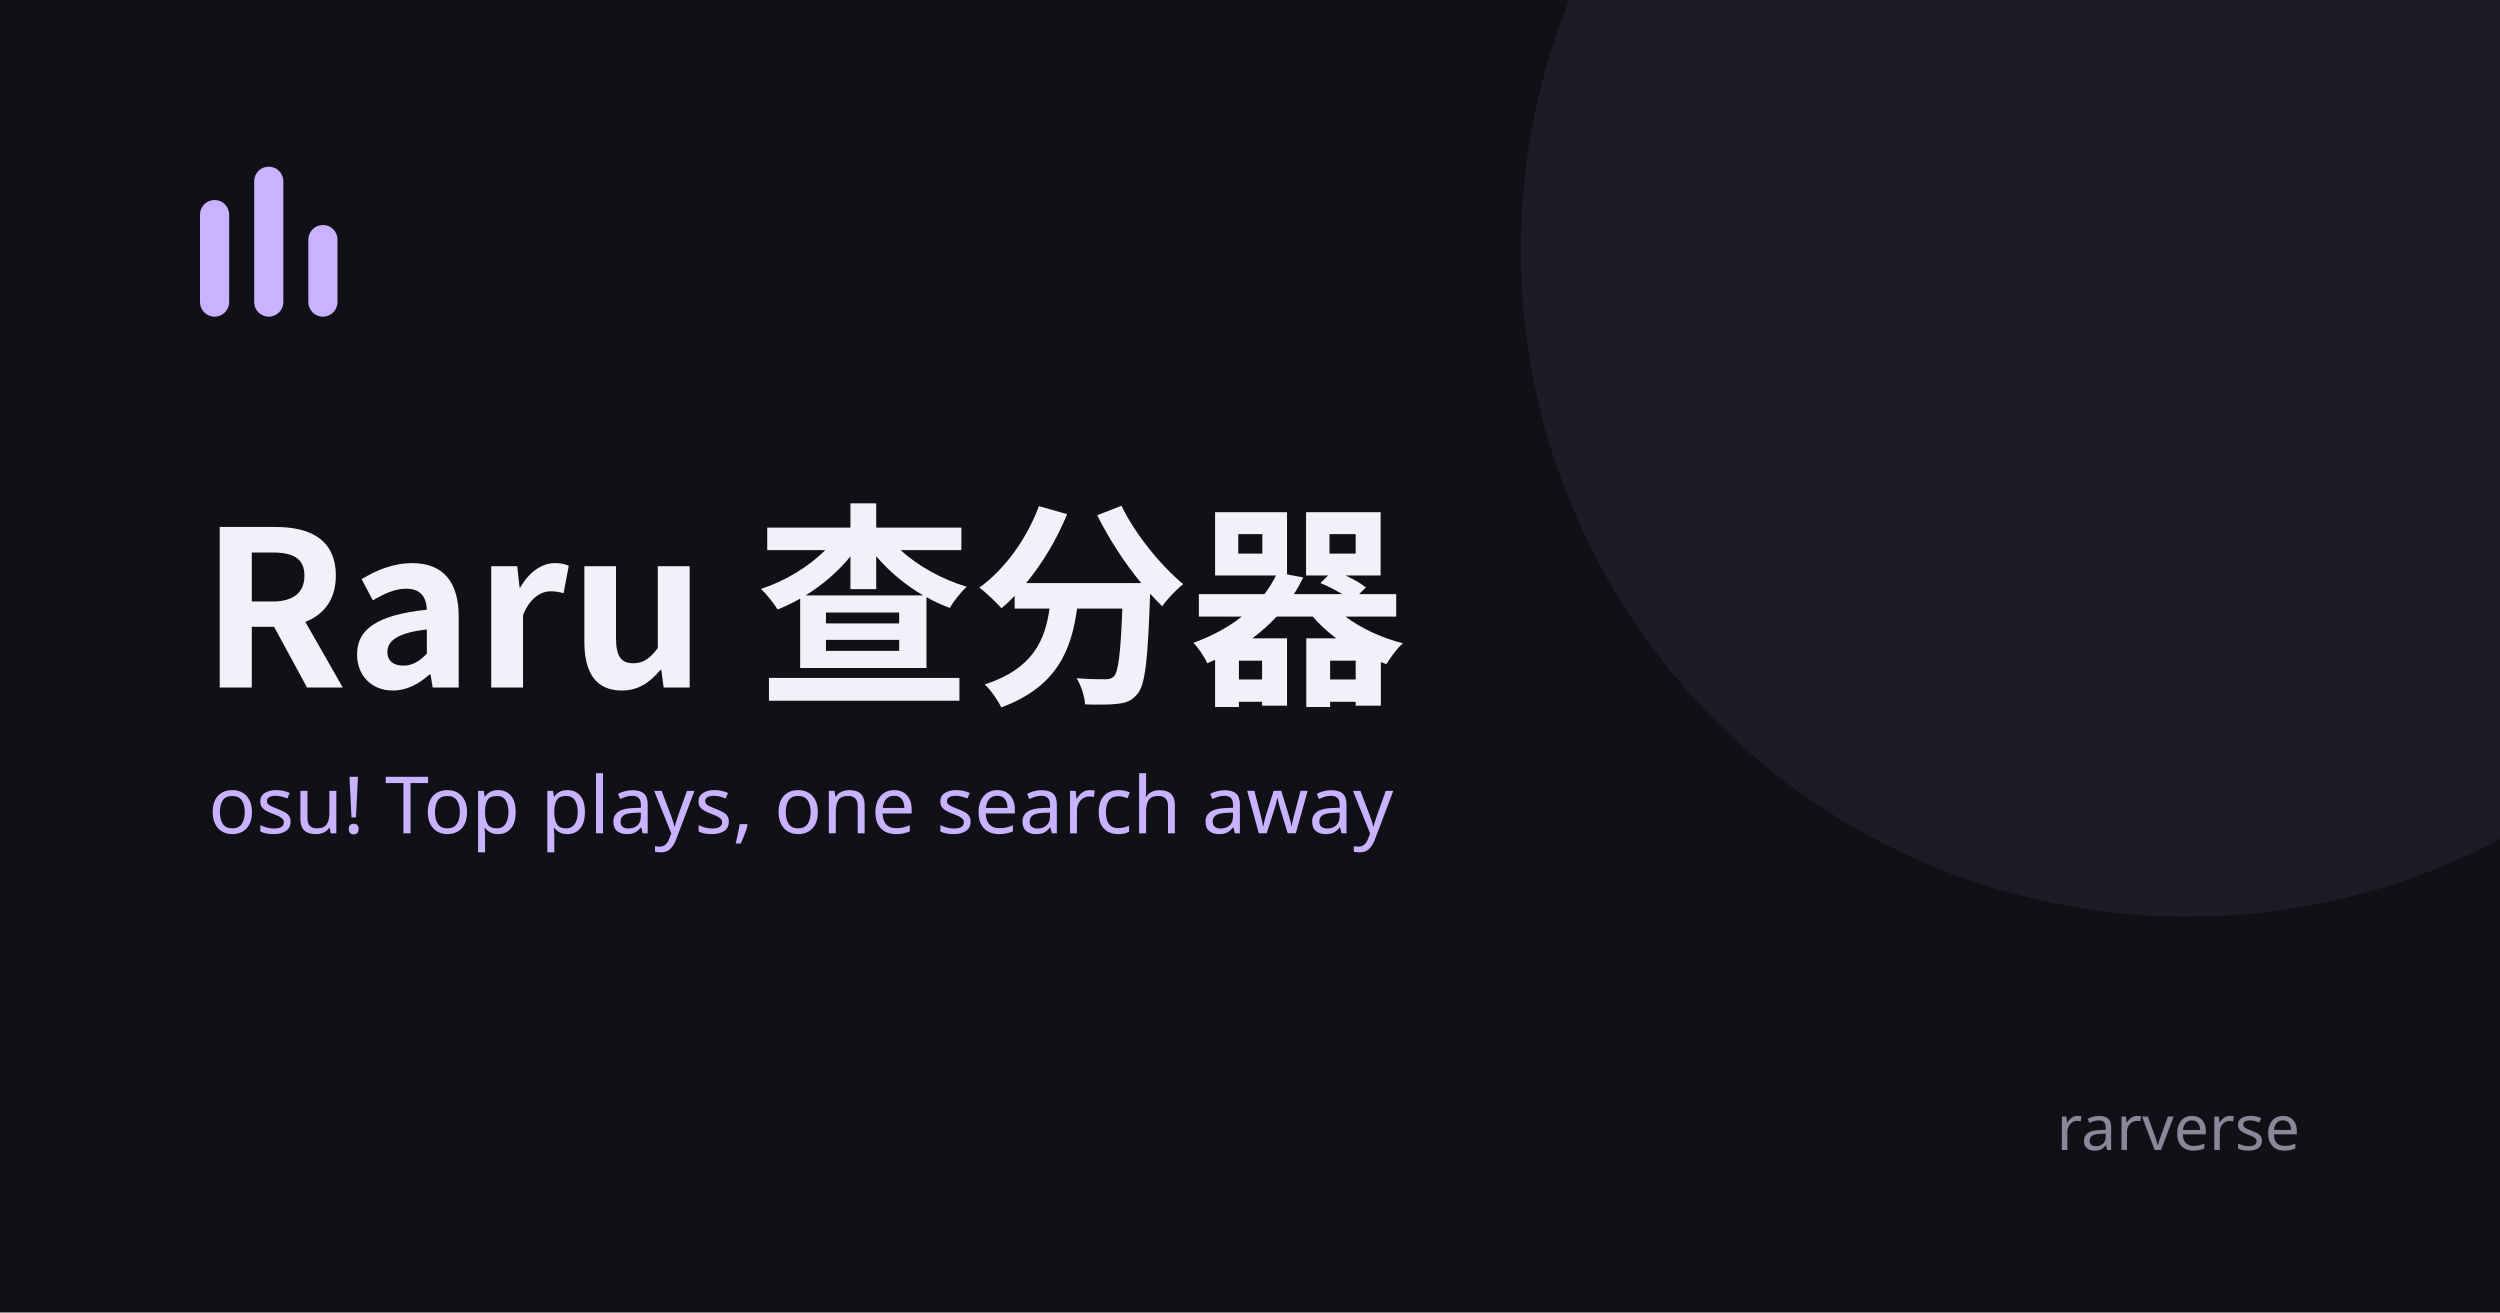
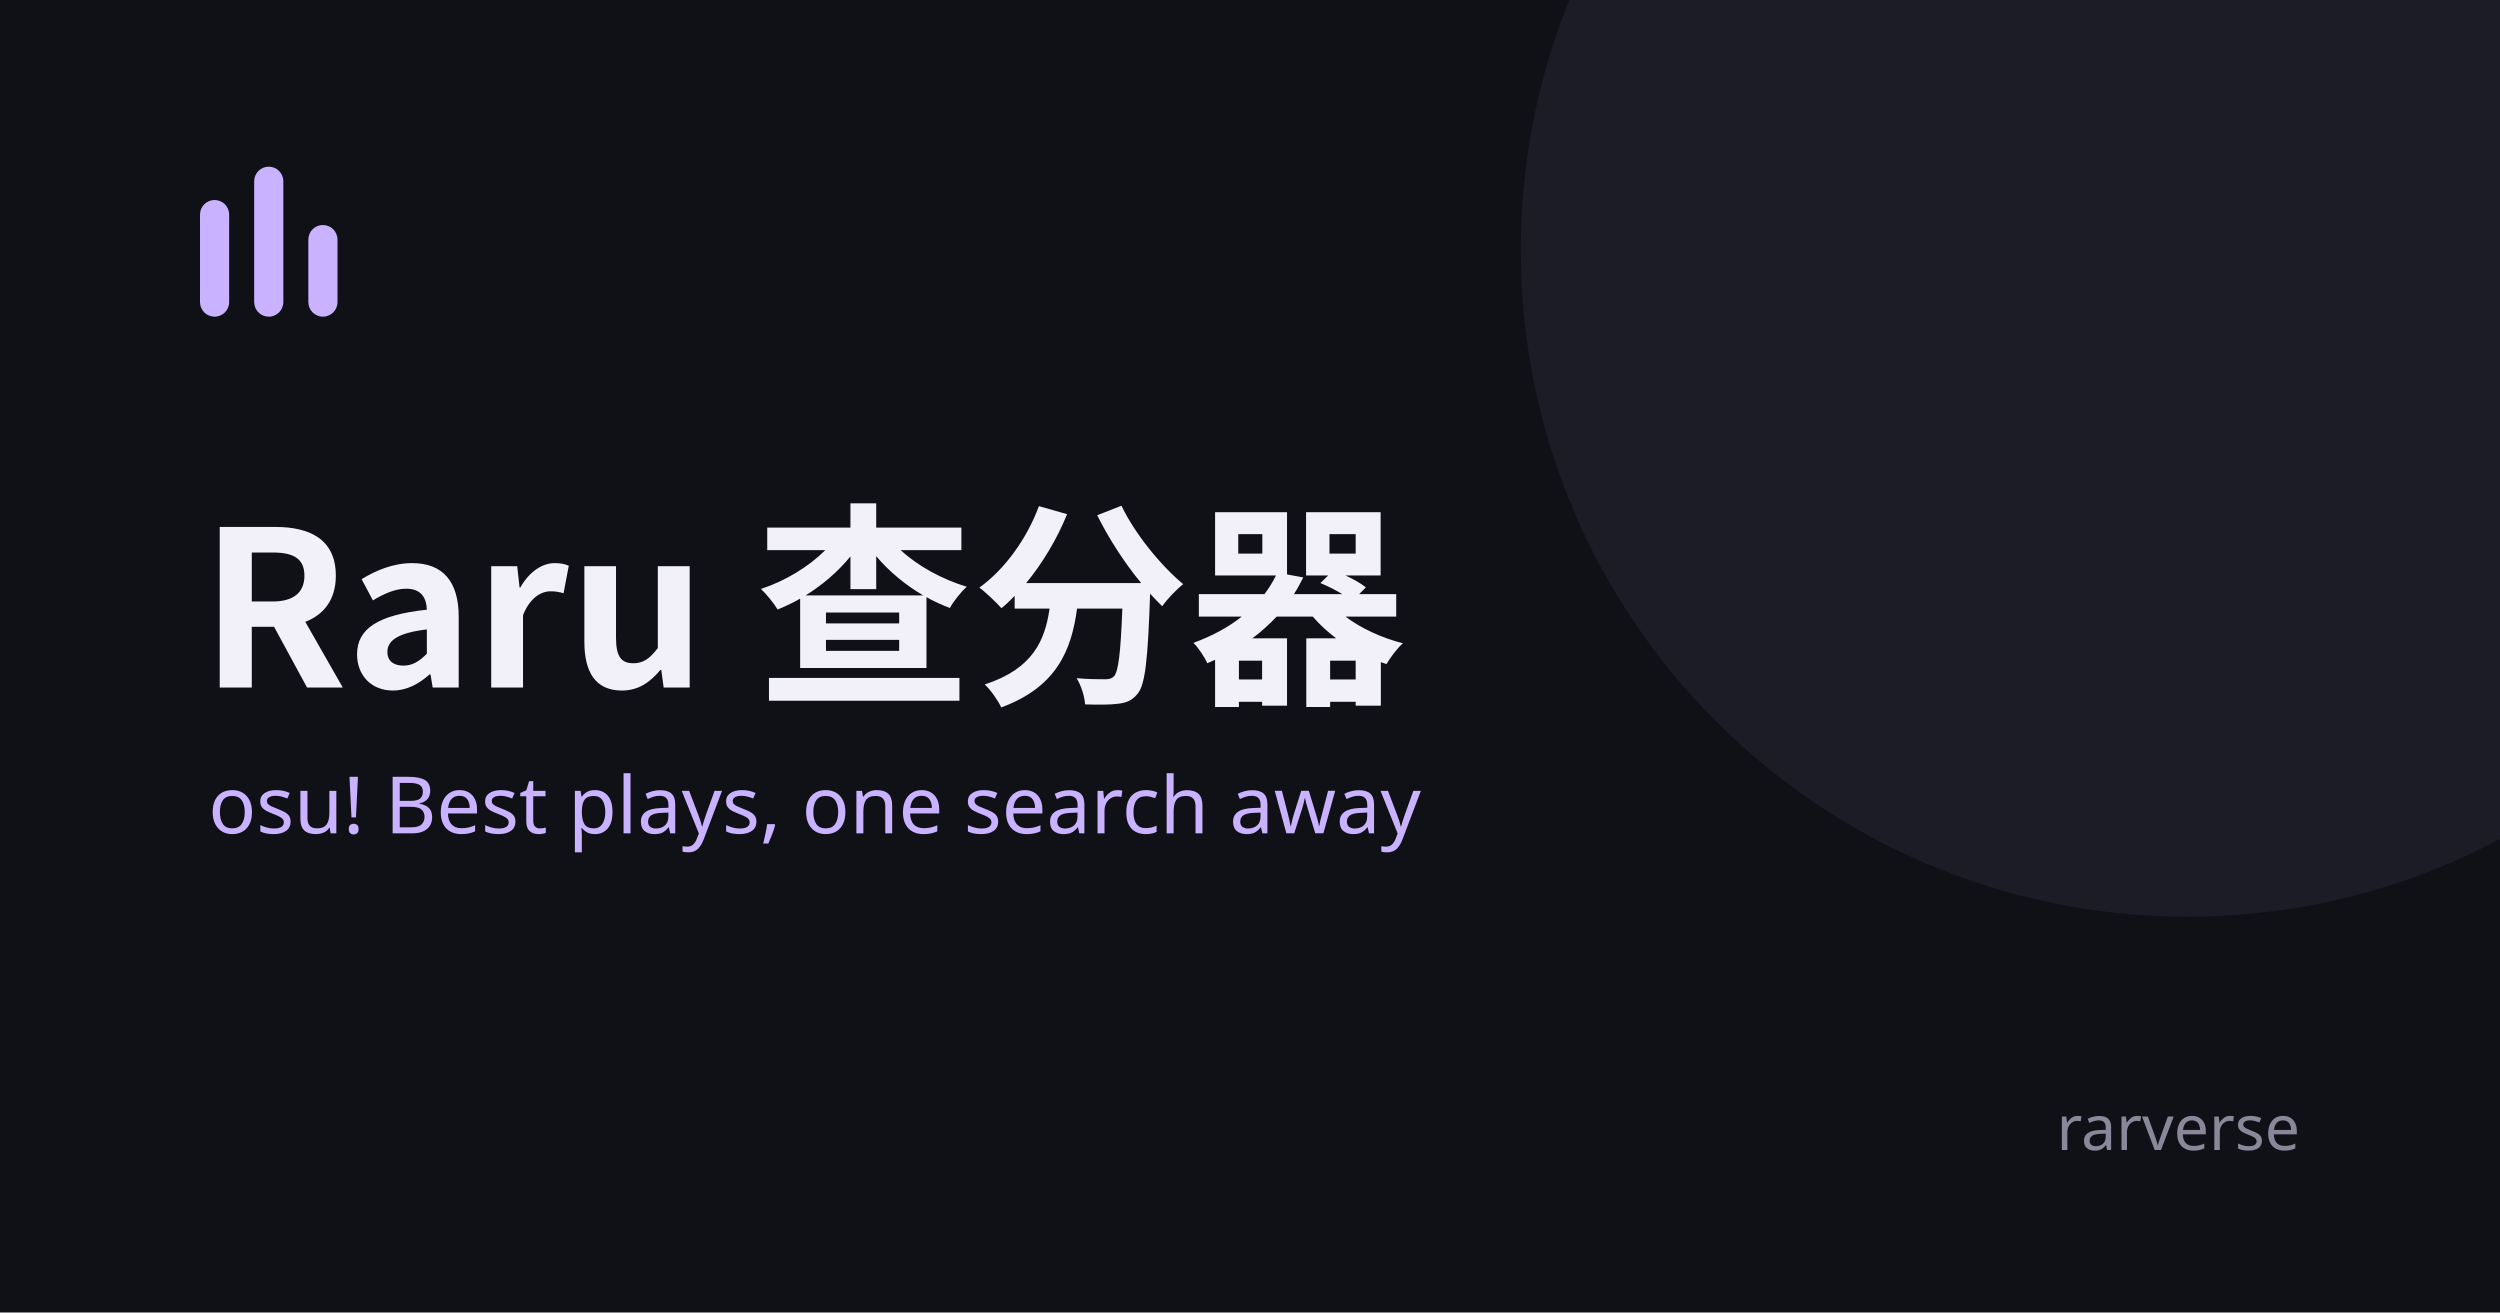
<svg xmlns="http://www.w3.org/2000/svg" width="1200" height="630" viewBox="0 0 1200 630">
  <rect width="1200" height="630" fill="#101116" />
  <circle cx="1050" cy="120" r="320" fill="#c9b2ff" opacity="0.07" />
  <g fill="#c9b2ff">
    <rect x="96" y="96" width="14" height="56" rx="7" />
    <rect x="122" y="80" width="14" height="72" rx="7" />
    <rect x="148" y="108" width="14" height="44" rx="7" />
  </g>
  <text x="96" y="330" font-family="Space Grotesk, Noto Sans CJK SC, sans-serif" font-size="104" font-weight="700" fill="#f2f0f8">Raru 查分器</text>
-   <text x="100" y="400" font-family="DM Sans, Noto Sans, sans-serif" font-size="38" fill="#c9b2ff">osu! Top plays, one search away</text>
+   <text x="100" y="400" font-family="DM Sans, Noto Sans, sans-serif" font-size="38" fill="#c9b2ff">osu! Best plays, one search away</text>
  <text x="1104" y="552" text-anchor="end" font-family="Space Grotesk, sans-serif" font-size="30" fill="#8a879a">rarverse</text>
</svg>
